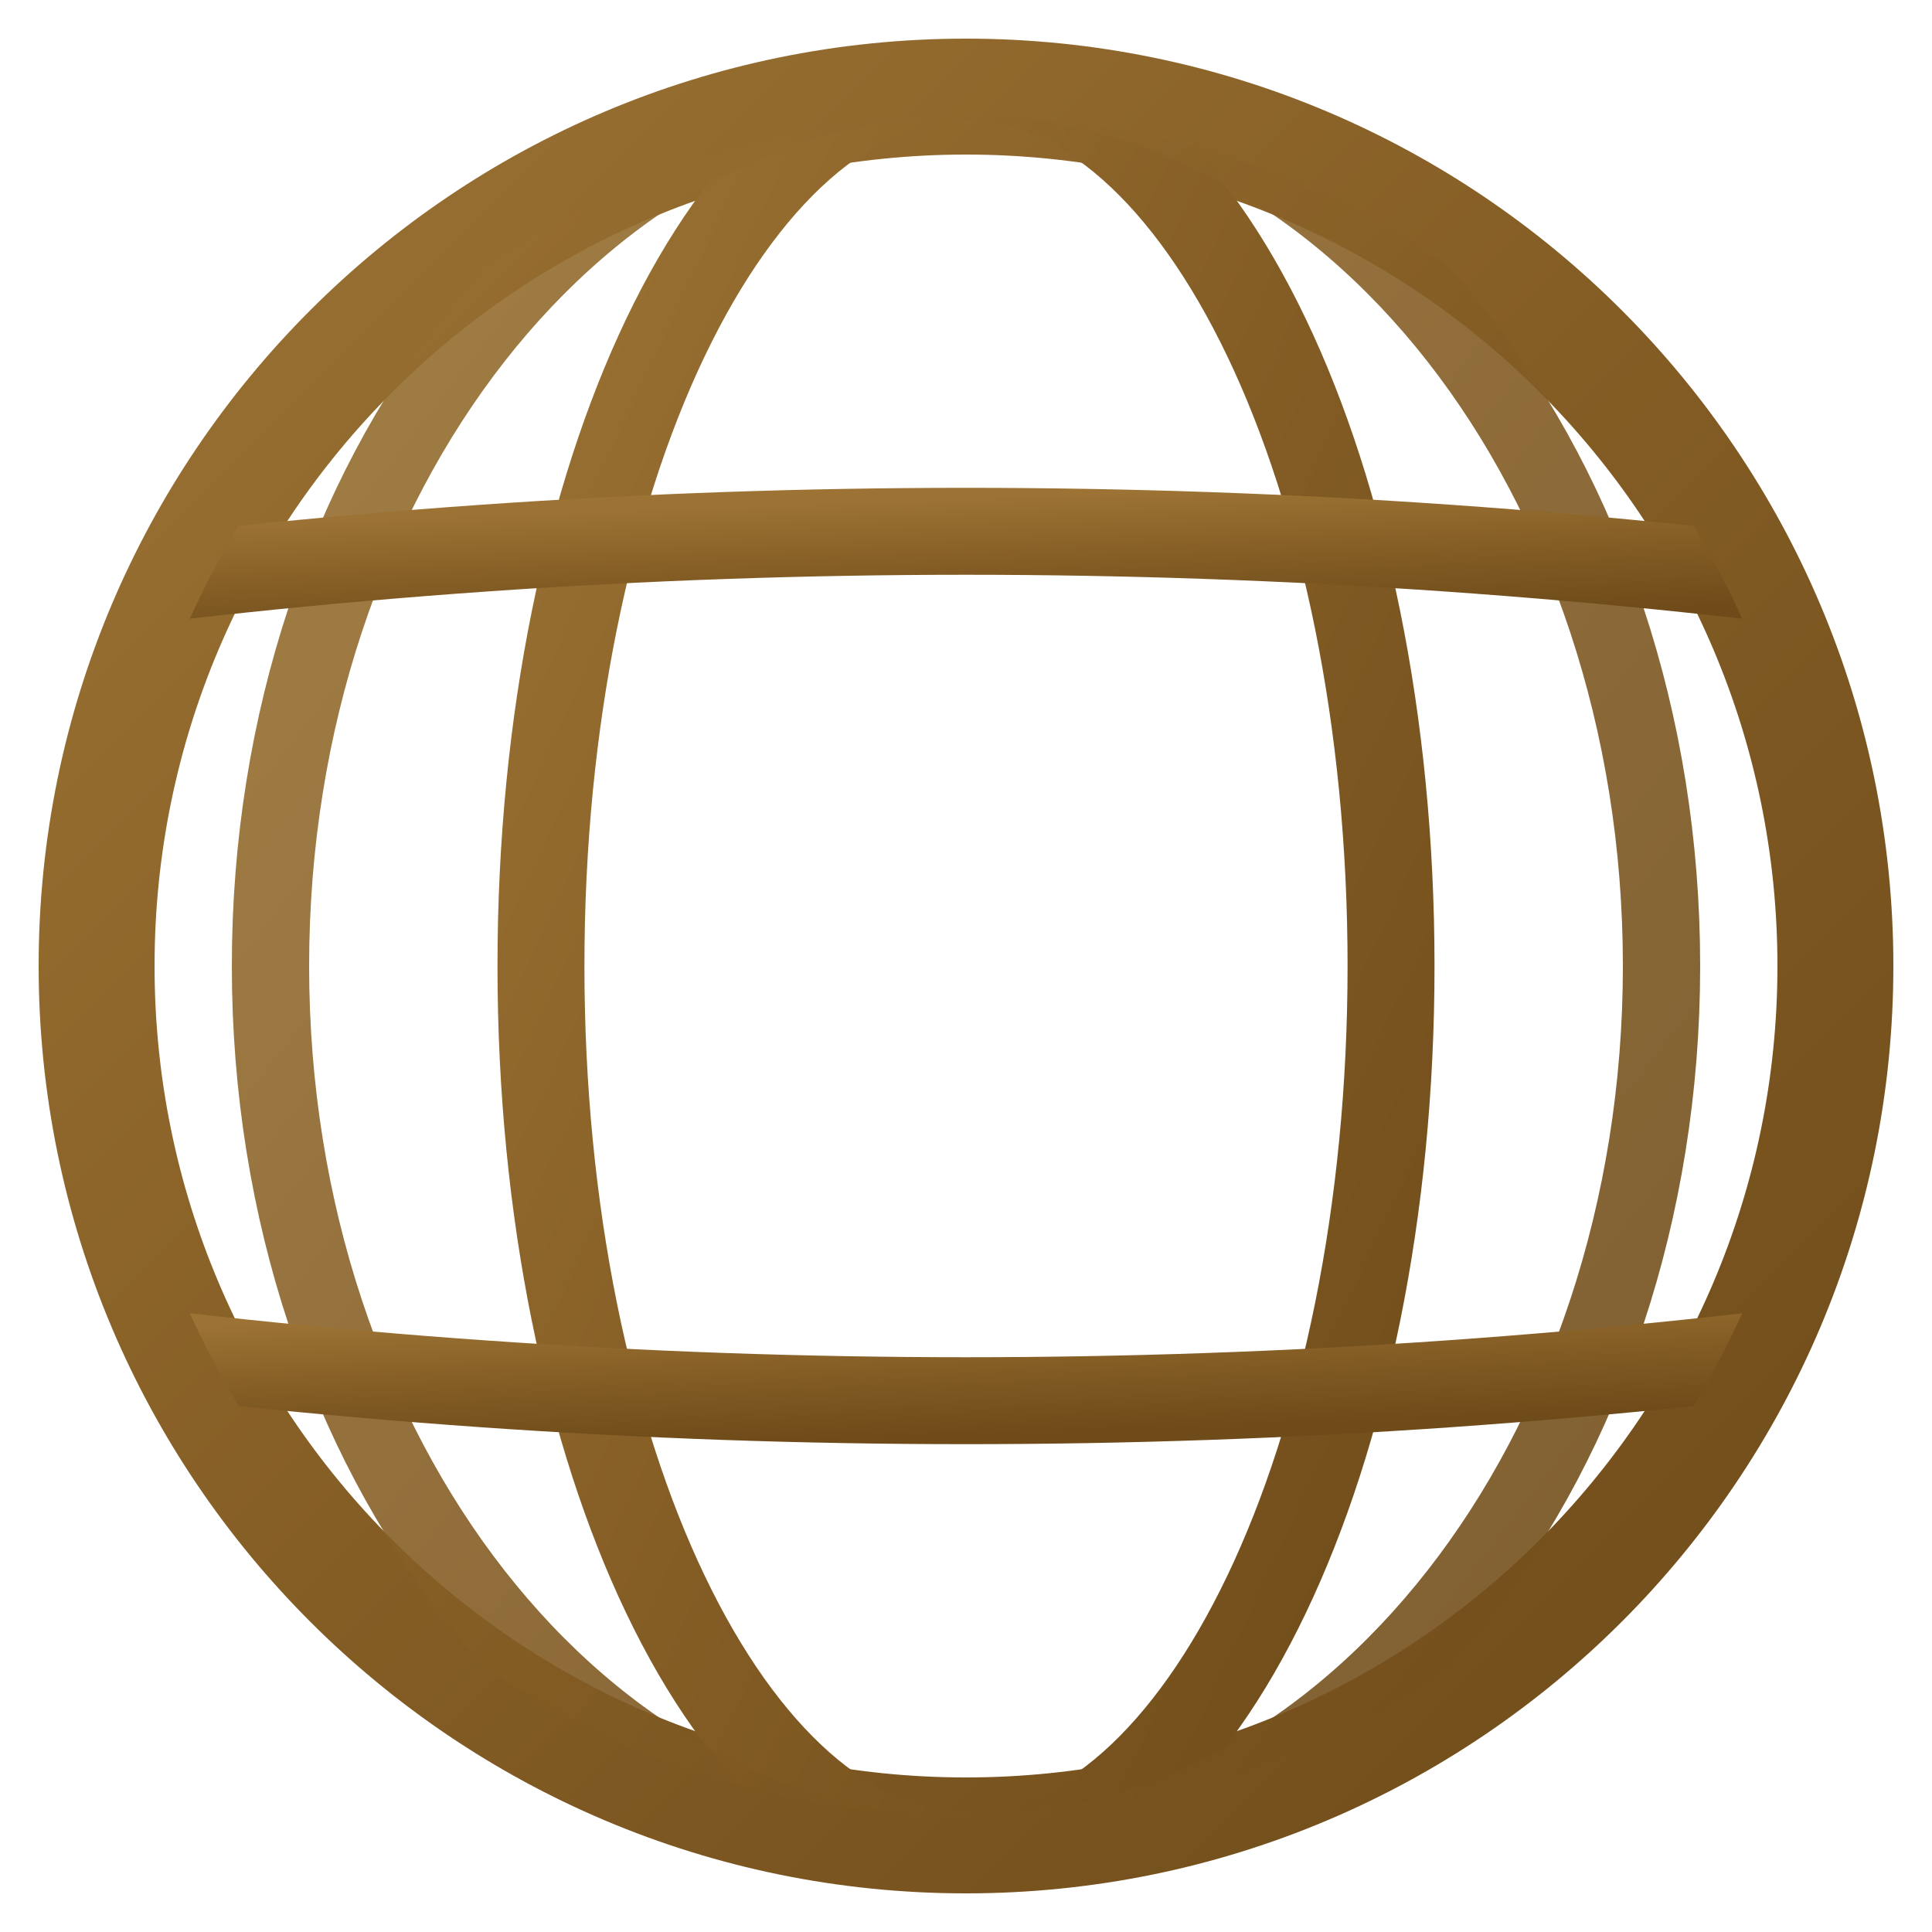
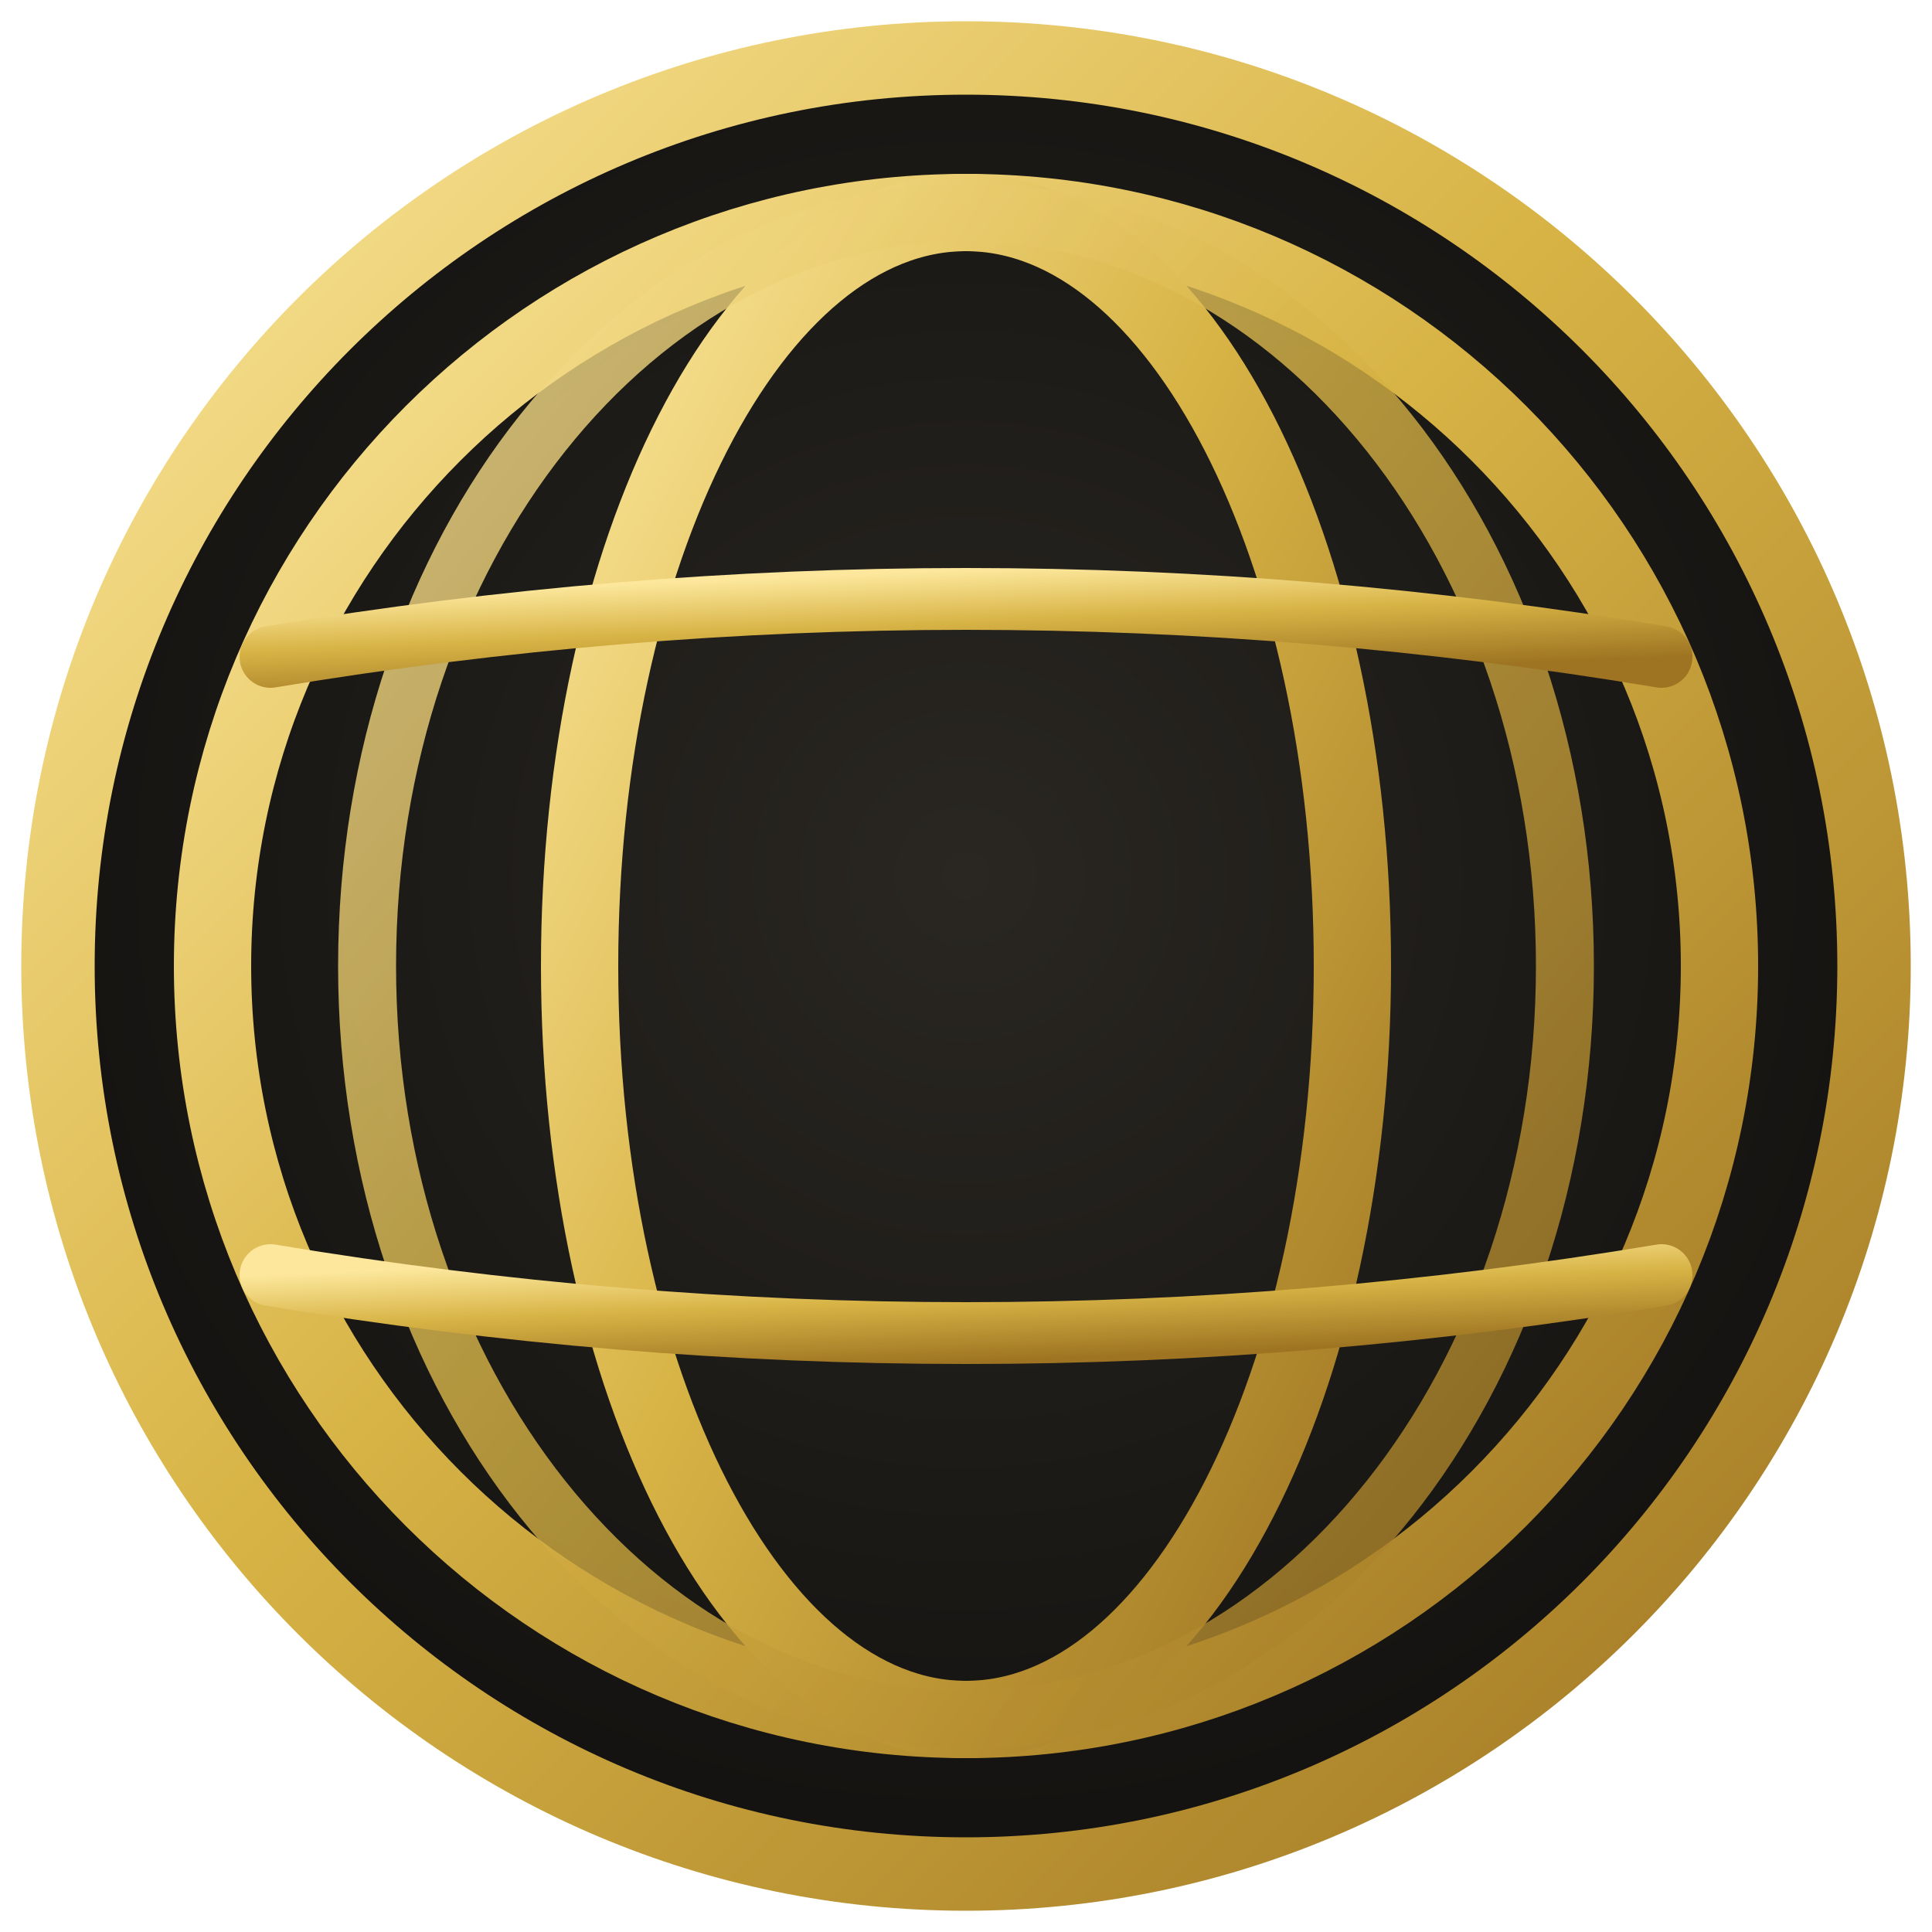
- <svg xmlns="http://www.w3.org/2000/svg" viewBox="0 0 100 100" width="100%" height="100%">
+ <svg xmlns="http://www.w3.org/2000/svg" viewBox="0 0 100 100" width="100" height="100">
  <defs>
-     <linearGradient id="fav-gold-grad" x1="0%" y1="0%" x2="100%" y2="100%">
-       <stop offset="0%" stop-color="#9C7334" />
-       <stop offset="50%" stop-color="#845D25" />
-       <stop offset="100%" stop-color="#6E4B19" />
+     <linearGradient id="goldGrad" x1="0%" y1="0%" x2="100%" y2="100%">
+       <stop offset="0%" stop-color="#FCE79C" />
+       <stop offset="45%" stop-color="#D8B446" />
+       <stop offset="100%" stop-color="#9E7422" />
    </linearGradient>
-     <clipPath id="globe-inner-clip">
-       <circle cx="50" cy="50" r="44" />
+     <radialGradient id="darkDisc" cx="50%" cy="45%" r="55%">
+       <stop offset="0%" stop-color="#2A2722" />
+       <stop offset="100%" stop-color="#131210" />
+     </radialGradient>
+     <clipPath id="discClip">
+       <circle cx="50" cy="50" r="42" />
    </clipPath>
  </defs>
-   <circle cx="50" cy="50" r="45" fill="none" stroke="url(#fav-gold-grad)" stroke-width="6" />
-   <g clip-path="url(#globe-inner-clip)" fill="none" stroke="url(#fav-gold-grad)">
-     <line x1="50" y1="0" x2="50" y2="100" stroke-width="5" />
-     <line x1="0" y1="50" x2="100" y2="50" stroke-width="5" />
-     <ellipse cx="50" cy="50" rx="22" ry="46" stroke-width="4.5" />
-     <ellipse cx="50" cy="50" rx="36" ry="46" stroke-width="4" opacity="0.9" />
-     <path d="M 0 31 Q 50 24 100 31" stroke-width="4.5" stroke-linecap="round" />
-     <path d="M 0 69 Q 50 76 100 69" stroke-width="4.5" stroke-linecap="round" />
+   <circle cx="50" cy="50" r="47" fill="url(#darkDisc)" stroke="url(#goldGrad)" stroke-width="3.8" />
+   <circle cx="50" cy="50" r="39" fill="none" stroke="url(#goldGrad)" stroke-width="4" />
+   <g clip-path="url(#discClip)" fill="none" stroke="url(#goldGrad)">
+     <line x1="50" y1="10" x2="50" y2="90" stroke-width="4" />
+     <line x1="10" y1="50" x2="90" y2="50" stroke-width="4" />
+     <ellipse cx="50" cy="50" rx="20" ry="39" stroke-width="4" />
+     <ellipse cx="50" cy="50" rx="31" ry="39" stroke-width="3" opacity="0.8" />
+     <path d="M 14 34 Q 50 28 86 34" stroke-width="3.2" stroke-linecap="round" />
+     <path d="M 14 66 Q 50 72 86 66" stroke-width="3.2" stroke-linecap="round" />
  </g>
</svg>
